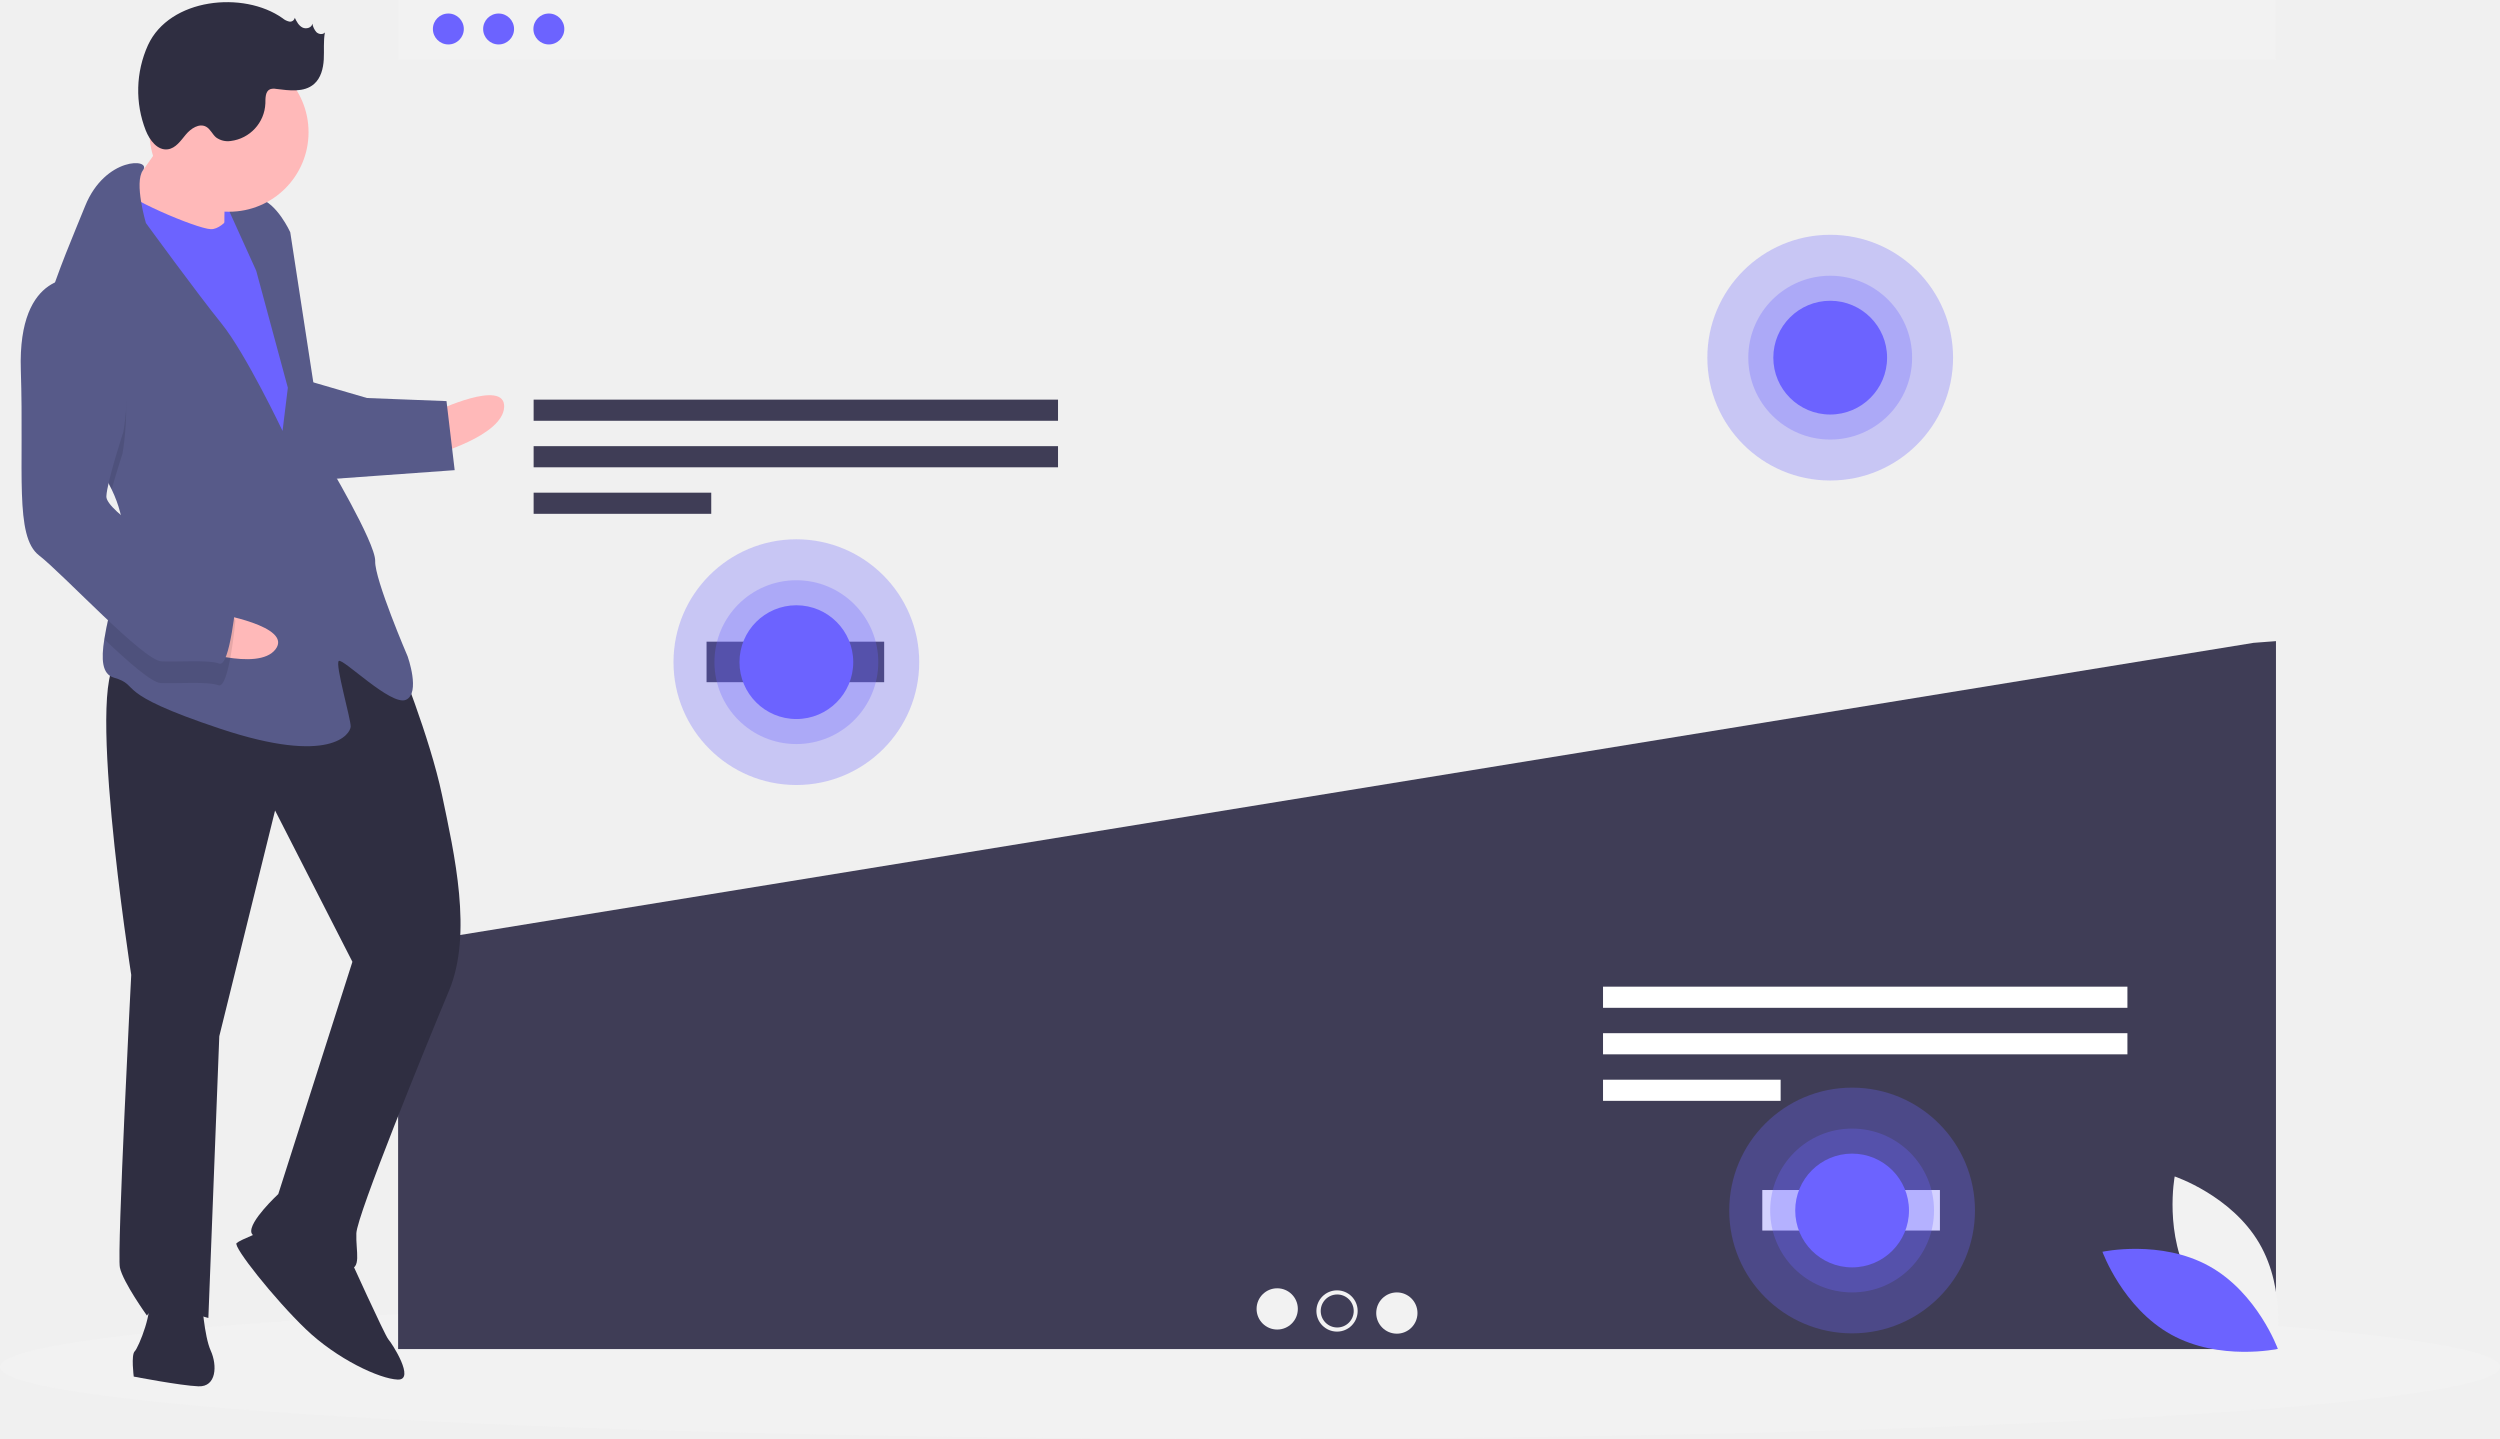
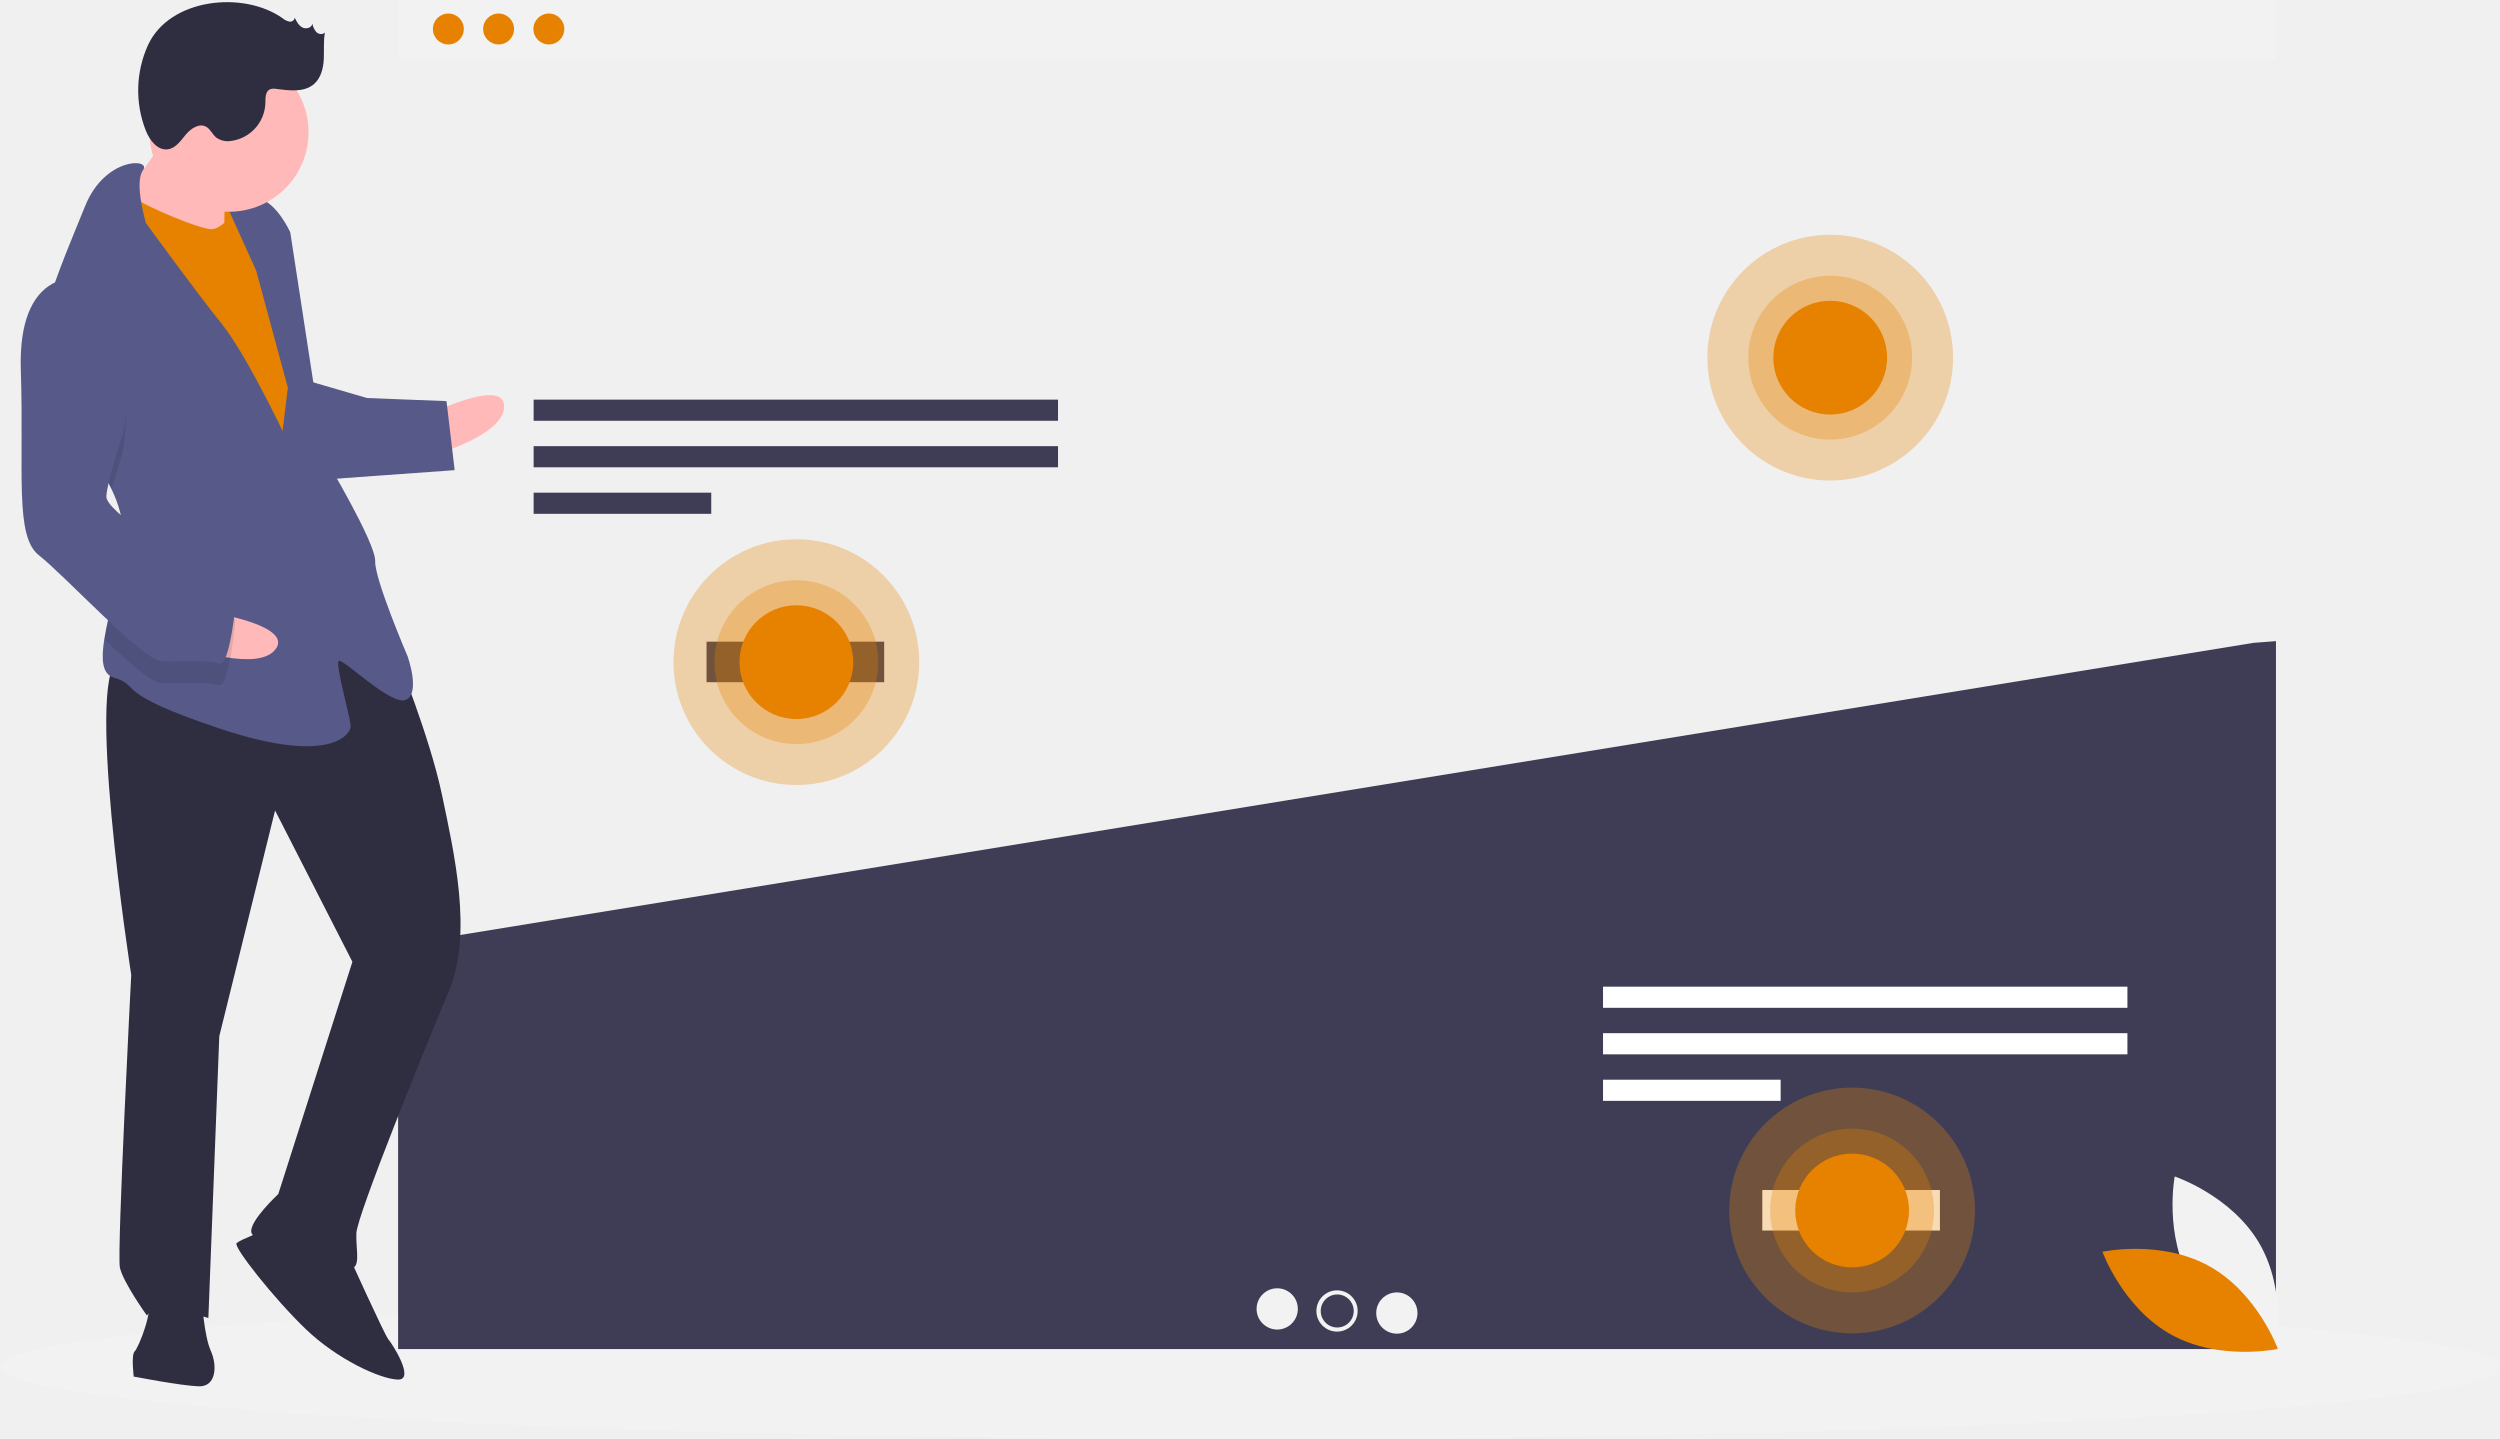
<svg xmlns="http://www.w3.org/2000/svg" id="f0a8f4ba-cc2b-4400-9e08-d246a0bad060" data-name="Layer 1" width="1098.75" height="632.37" viewBox="0 0 1098.75 632.37">
  <ellipse cx="549.375" cy="600.774" rx="549.375" ry="31.597" fill="#f2f2f2" />
  <rect x="174.967" width="825.318" height="26.257" fill="#f2f2f2" />
-   <circle cx="197.053" cy="12.741" r="6.795" fill="#6c63ff" />
-   <circle cx="219.138" cy="12.741" r="6.795" fill="#6c63ff" />
-   <circle cx="241.223" cy="12.741" r="6.795" fill="#6c63ff" />
+   <circle cx="197.053" cy="12.741" r="6.795" fill="#e78200" />
+   <circle cx="219.138" cy="12.741" r="6.795" fill="#e78200" />
+   <circle cx="241.223" cy="12.741" r="6.795" fill="#e78200" />
  <polygon points="175.552 415.277 174.967 415.779 174.967 592.903 1000.285 592.903 1000.285 281.779 990.449 282.525 175.552 415.277" fill="#3f3d56" />
  <rect x="234.529" y="175.641" width="230.47" height="9.293" fill="#3f3d56" />
  <rect x="234.529" y="196.086" width="230.47" height="9.293" fill="#3f3d56" />
  <rect x="234.529" y="216.531" width="78.063" height="9.293" fill="#3f3d56" />
  <rect x="704.529" y="433.641" width="230.47" height="9.293" fill="#fff" />
  <rect x="704.529" y="454.086" width="230.47" height="9.293" fill="#fff" />
  <rect x="704.529" y="474.531" width="78.063" height="9.293" fill="#fff" />
  <circle cx="561.335" cy="575.269" r="9.066" fill="#f2f2f2" />
  <circle cx="587.626" cy="576.176" r="9.066" fill="#f2f2f2" />
  <circle cx="613.917" cy="577.082" r="9.066" fill="#f2f2f2" />
  <circle cx="587.709" cy="576.176" r="7.253" fill="#3f3d56" />
  <rect x="310.529" y="282.014" width="78.063" height="17.81" fill="#3f3d56" />
  <rect x="774.529" y="523.014" width="78.063" height="17.81" fill="#fff" />
-   <circle cx="350" cy="291.014" r="54" fill="#6c63ff" opacity="0.3" />
-   <circle cx="350" cy="291.014" r="36" fill="#6c63ff" opacity="0.3" />
-   <circle cx="350" cy="291.014" r="25" fill="#6c63ff" />
-   <circle cx="804.375" cy="157.185" r="54" fill="#6c63ff" opacity="0.3" />
-   <circle cx="804.375" cy="157.185" r="36" fill="#6c63ff" opacity="0.3" />
-   <circle cx="804.375" cy="157.185" r="25" fill="#6c63ff" />
-   <circle cx="814" cy="532.014" r="54" fill="#6c63ff" opacity="0.3" />
-   <circle cx="814" cy="532.014" r="36" fill="#6c63ff" opacity="0.3" />
-   <circle cx="814" cy="532.014" r="25" fill="#6c63ff" />
-   <rect x="141.093" y="215.02" width="22.242" height="28.597" transform="translate(244.8029 330.5492) rotate(-177.7793)" fill="#6c63ff" />
+   <circle cx="350" cy="291.014" r="54" fill="#e78200" opacity="0.3" />
+   <circle cx="350" cy="291.014" r="36" fill="#e78200" opacity="0.3" />
+   <circle cx="350" cy="291.014" r="25" fill="#e78200" />
+   <circle cx="804.375" cy="157.185" r="54" fill="#e78200" opacity="0.3" />
+   <circle cx="804.375" cy="157.185" r="36" fill="#e78200" opacity="0.3" />
+   <circle cx="804.375" cy="157.185" r="25" fill="#e78200" />
+   <circle cx="814" cy="532.014" r="54" fill="#e78200" opacity="0.3" />
+   <circle cx="814" cy="532.014" r="36" fill="#e78200" opacity="0.3" />
+   <circle cx="814" cy="532.014" r="25" fill="#e78200" />
+   <rect x="141.093" y="215.02" width="22.242" height="28.597" transform="translate(244.8029 330.5492) rotate(-177.7793)" fill="#e78200" />
  <path d="M241.915,314.679s30.779-14.706,30.286-2.005-31.025,21.056-31.025,21.056Z" transform="translate(-50.625 -133.8148)" fill="#ffb9b9" />
  <path d="M225.028,422.139S239.549,457.681,244.915,483.328s13.536,60.942,3.026,85.974-40.392,98.599-40.7,106.537,2.559,15.999-3.791,15.752-40.907-11.126-42.31-15.95,11.79-17.032,11.79-17.032l32.577-102.082L171.518,490.021l-24.516,99.215-4.802,123.828s-23.567-7.274-26.988-1.047c0,0-10.559-14.719-11.9-21.131s4.987-128.591,4.987-128.591-21.632-139.163-4.169-138.486S189.992,382.622,225.028,422.139Z" transform="translate(-50.625 -133.8148)" fill="#2f2e41" />
  <path d="M203.696,685.241s16.109,35.603,17.635,37.252,12.023,17.955,4.085,17.648-26.68-8.984-40.476-22.239-31.984-36.219-30.335-37.745,12.947-5.858,12.947-5.858Z" transform="translate(-50.625 -133.8148)" fill="#2f2e41" />
  <path d="M139.333,705.004s.972,15.937,3.901,22.41,2.559,15.999-5.378,15.691-28.453-4.283-28.453-4.283-1.218-9.587.431-11.113,8.676-18.743,5.686-23.628S139.333,705.004,139.333,705.004Z" transform="translate(-50.625 -133.8148)" fill="#2f2e41" />
  <path d="M127.589,187.821s-16.922,26.373-23.518,32.477,11.962,19.543,11.962,19.543l33.215,4.468s-.418-30.225,1.293-33.338S127.589,187.821,127.589,187.821Z" transform="translate(-50.625 -133.8148)" fill="#ffb9b9" />
-   <path d="M156.46,222.329s-6.843,12.454-13.193,12.208-39.196-14.239-40.599-19.064-10.88,34.557-10.88,34.557L172.16,391.471l19.605-13.549-9.499-83.045-7.802-44.821Z" transform="translate(-50.625 -133.8148)" fill="#6c63ff" />
+   <path d="M156.46,222.329s-6.843,12.454-13.193,12.208-39.196-14.239-40.599-19.064-10.88,34.557-10.88,34.557L172.16,391.471l19.605-13.549-9.499-83.045-7.802-44.821Z" transform="translate(-50.625 -133.8148)" fill="#e78200" />
  <path d="M99.704,348.913c3.206,6.707,5.208,13.7,4.931,20.86-.012.318-.025.635-.053.952-.761,14.693-6.173,31.686-8.115,44.044-1.409,8.865-1.008,15.336,4.18,16.856,12.577,3.668-1.834,6.289,46.826,22.485s57.152,2.216,57.275-.959-6.891-27.296-5.242-28.822,23.074,19.974,29.548,17.045.739-19.051.739-19.051-14.583-33.954-14.275-41.892-22.089-45.375-22.089-45.375L178.193,235.891s-5.858-12.947-13.734-14.842-14.411,2.621-14.411,2.621L163.228,252.8l13.905,51.417-2.326,18.989s-16.17-34.016-26.791-47.147-33.264-44.218-33.264-44.218-5.286-17.837-1.296-23.168c3.991-5.346-16.647-6.147-25.446,15.771-4.664,11.616-12.236,28.939-16.979,45.068-4.227,14.289-6.223,27.646-2.036,35.281C75.396,316.457,91.496,331.789,99.704,348.913Z" transform="translate(-50.625 -133.8148)" fill="#575a89" />
  <path d="M68.996,304.794c6.4,11.664,22.5,26.995,30.708,44.119,2.144-7.723,4.759-15.715,4.759-15.715s10.031-53.669-19.64-67.539a19.858,19.858,0,0,0-13.791,3.853C66.805,283.801,64.808,297.159,68.996,304.794Z" transform="translate(-50.625 -133.8148)" opacity="0.1" />
  <path d="M186.782,301.411l25.154,7.335,34.926,1.354,3.593,30.348L193.057,344.583S178.721,304.279,186.782,301.411Z" transform="translate(-50.625 -133.8148)" fill="#575a89" />
  <path d="M145.764,403.451s33.652,5.583,25.971,15.71-37.492-.52-37.492-.52Z" transform="translate(-50.625 -133.8148)" fill="#ffb9b9" />
  <path d="M104.581,370.725c-.761,14.693-6.173,31.686-8.115,44.044,10.72,10.146,20.914,19.095,24.756,19.244,7.938.308,20.7-.787,25.401.985s7.458-28.33,7.458-28.33-2.806-9.648-15.321-14.904C130.312,388.21,114.119,378.567,104.581,370.725Z" transform="translate(-50.625 -133.8148)" opacity="0.1" />
  <path d="M85.192,256.134s-26.865-4.222-25.414,40.353-2.832,73.027,7.973,81.396,45.903,46.298,53.84,46.606,20.7-.787,25.401.985,7.458-28.33,7.458-28.33S151.645,387.495,139.129,382.24s-42.002-23.888-41.756-30.238,7.458-28.33,7.458-28.33S114.863,270.004,85.192,256.134Z" transform="translate(-50.625 -133.8148)" fill="#575a89" />
  <circle cx="100.654" cy="58.105" r="34.952" fill="#ffb9b9" />
  <path d="M174.814,141.823a6.749,6.749,0,0,0,2.939,1.475,2.097,2.097,0,0,0,2.43-1.683c.8,1.658,1.702,3.426,3.335,4.277s4.157.137,4.393-1.689a7.706,7.706,0,0,0,1.774,3.744c1.013.966,2.85,1.21,3.734.125-.715,3.907-.274,7.926-.498,11.892s-1.282,8.17-4.278,10.778c-4.37,3.803-10.941,2.865-16.689,2.144a5.066,5.066,0,0,0-2.615.143c-2.152.917-2.055,3.913-2.084,6.252a17.373,17.373,0,0,1-15.212,16.497,8.709,8.709,0,0,1-6.472-1.58c-1.632-1.383-2.466-3.638-4.336-4.677-3.042-1.69-6.732.775-8.956,3.452s-4.416,5.969-7.862,6.459c-4.557.648-8.028-3.996-9.73-8.272a48.223,48.223,0,0,1,.958-37.47C125.158,132.949,157.661,129.669,174.814,141.823Z" transform="translate(-50.625 -133.8148)" fill="#2f2e41" />
  <path d="M1013.847,697.584c12.31,20.992,37.136,29.304,37.136,29.304s4.869-25.724-7.441-46.717-37.136-29.304-37.136-29.304S1001.538,676.592,1013.847,697.584Z" transform="translate(-50.625 -133.8148)" fill="#f2f2f2" />
-   <path d="M1021.529,690.258c21.288,11.791,30.207,36.406,30.207,36.406s-25.597,5.499-46.885-6.292-30.207-36.406-30.207-36.406S1000.24,678.467,1021.529,690.258Z" transform="translate(-50.625 -133.8148)" fill="#6c63ff" />
+   <path d="M1021.529,690.258c21.288,11.791,30.207,36.406,30.207,36.406s-25.597,5.499-46.885-6.292-30.207-36.406-30.207-36.406S1000.24,678.467,1021.529,690.258Z" transform="translate(-50.625 -133.8148)" fill="#e78200" />
</svg>
